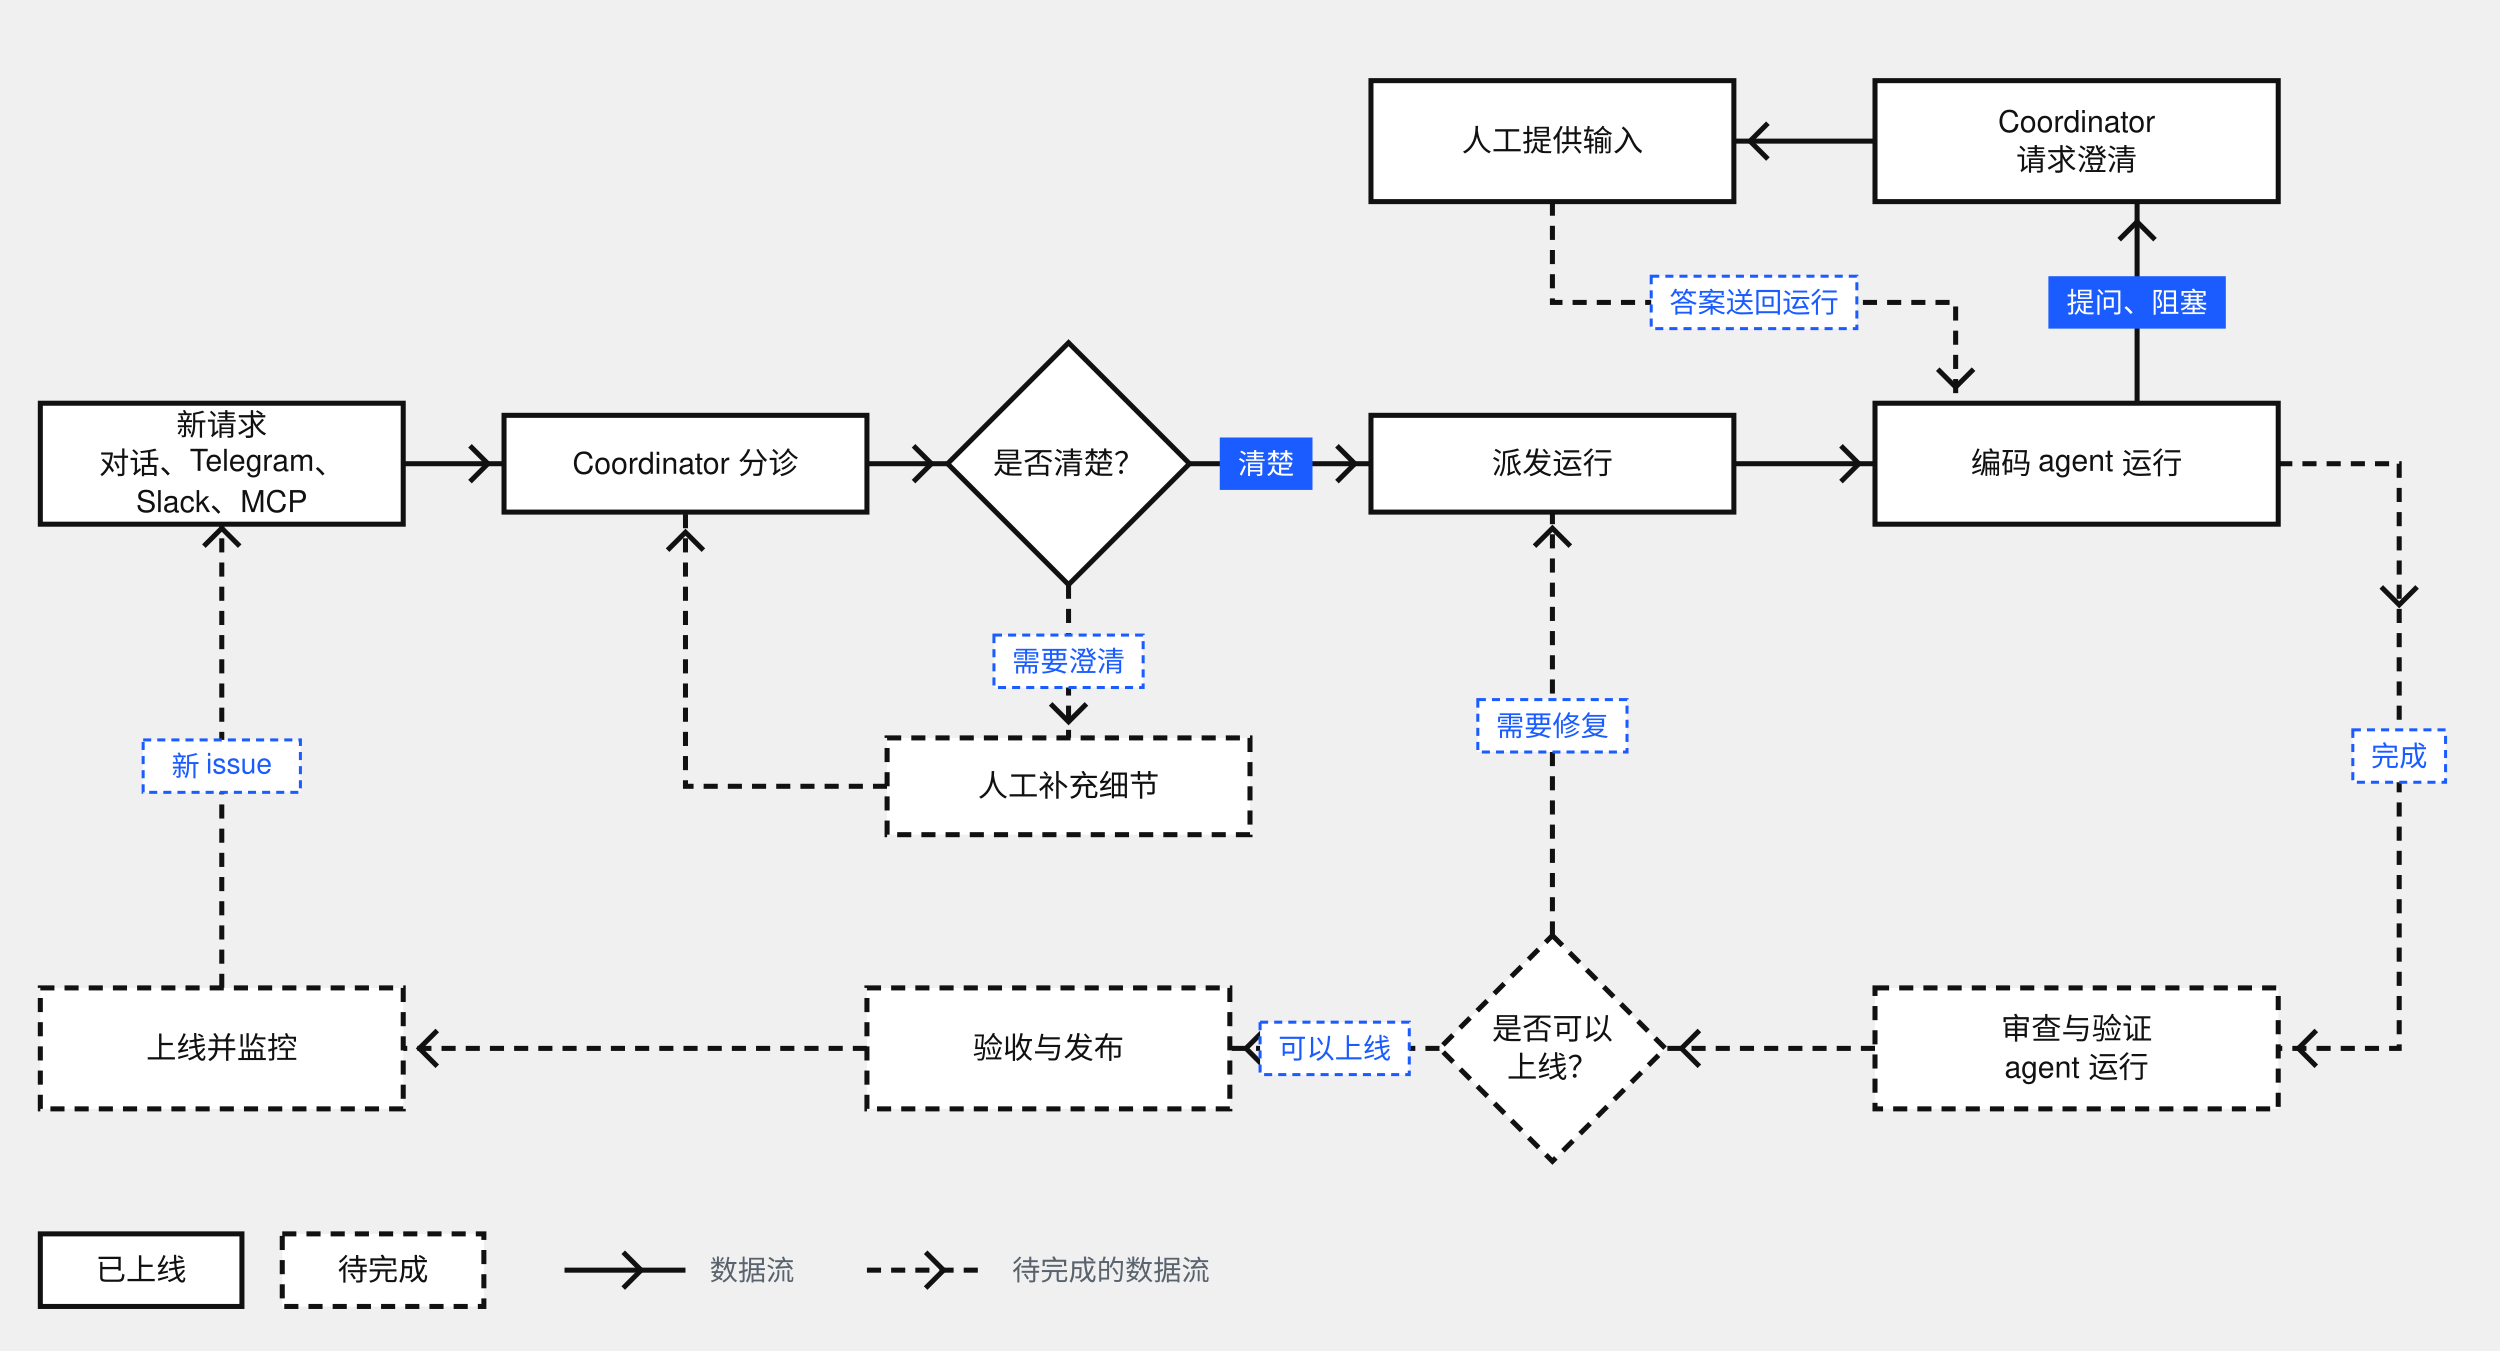
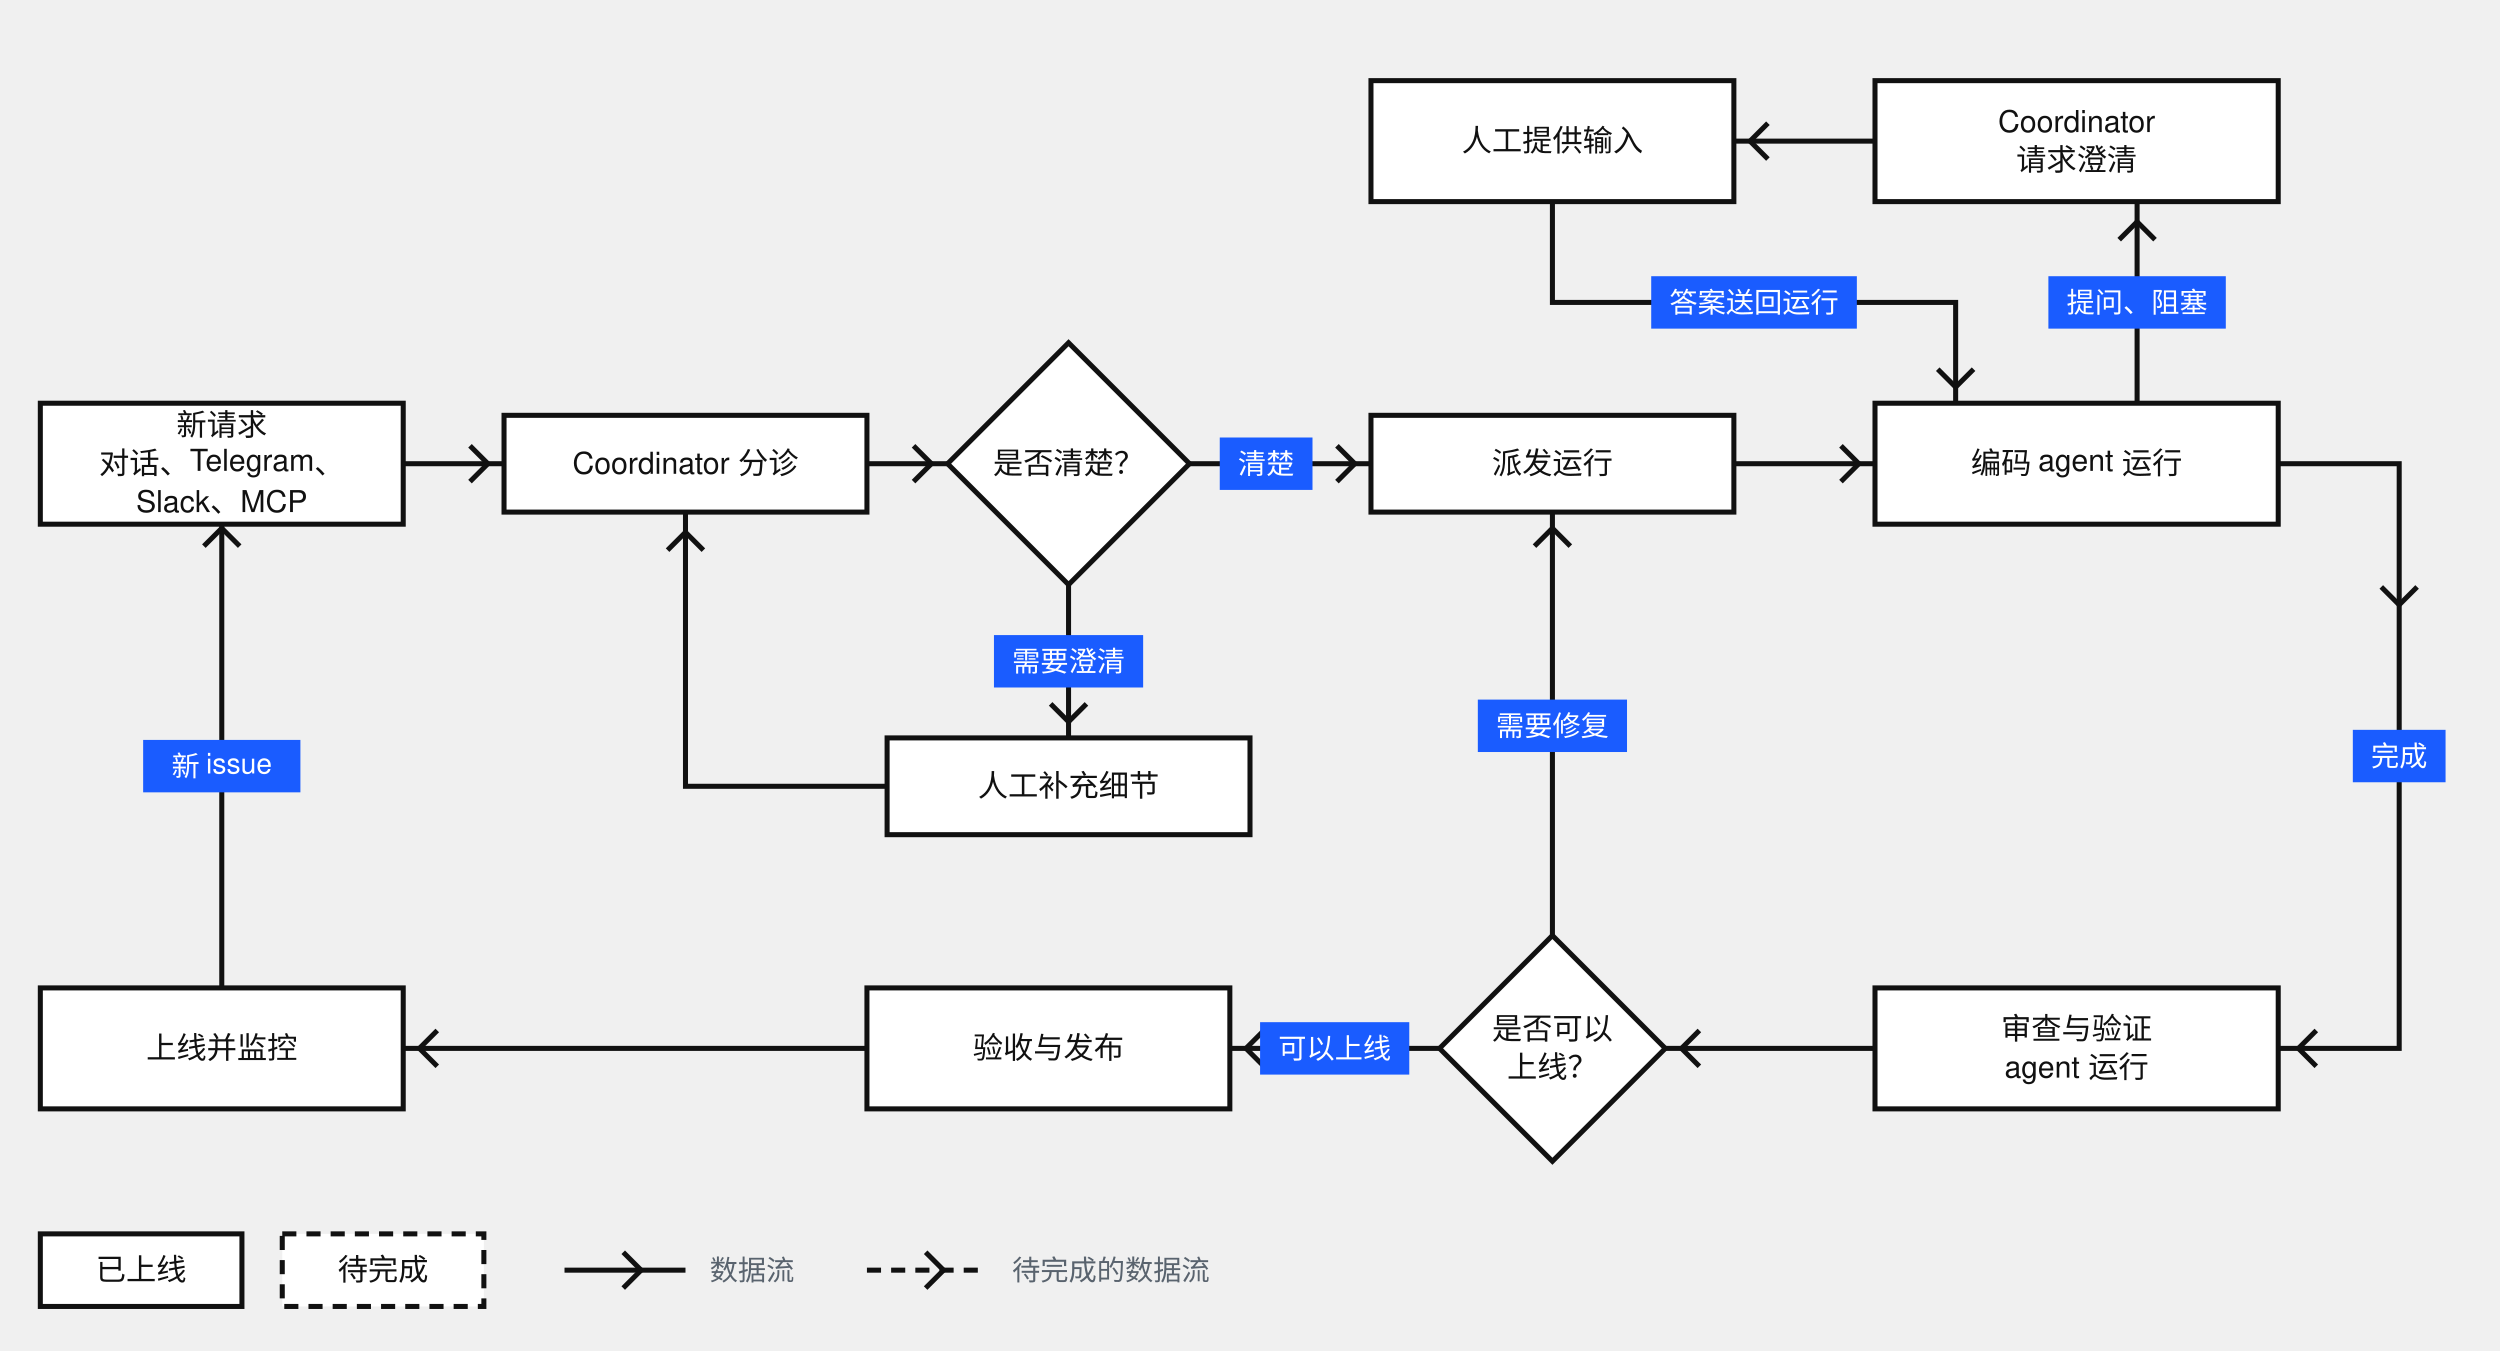
<svg xmlns="http://www.w3.org/2000/svg" width="1240" height="670" viewBox="0 0 1240 670" font-family="-apple-system, BlinkMacSystemFont, &quot;Segoe UI&quot;, Helvetica, Arial, &quot;PingFang SC&quot;, &quot;Noto Sans CJK SC&quot;, &quot;Microsoft YaHei&quot;, sans-serif" role="img" aria-label="任务在 Mikka 中的流转">
  <path d="M200 230 L250 230" fill="none" stroke="#111111" stroke-width="2.5" />
  <path d="M234 222 L242 230 L234 238" fill="none" stroke="#111111" stroke-width="2.5" stroke-linecap="square" stroke-linejoin="miter" />
  <path d="M430 230 L470 230" fill="none" stroke="#111111" stroke-width="2.5" />
  <path d="M454 222 L462 230 L454 238" fill="none" stroke="#111111" stroke-width="2.5" stroke-linecap="square" stroke-linejoin="miter" />
  <path d="M590 230 L680 230" fill="none" stroke="#111111" stroke-width="2.5" />
  <path d="M664 222 L672 230 L664 238" fill="none" stroke="#111111" stroke-width="2.5" stroke-linecap="square" stroke-linejoin="miter" />
  <rect x="605" y="217" width="46" height="26" fill="#1a5cff" />
  <text x="628" y="235" text-anchor="middle" font-size="14" fill="#ffffff">清楚</text>
  <path d="M860 230 L930 230" fill="none" stroke="#111111" stroke-width="2.5" />
  <path d="M914 222 L922 230 L914 238" fill="none" stroke="#111111" stroke-width="2.5" stroke-linecap="square" stroke-linejoin="miter" />
-   <path d="M530 290 L530 366" fill="none" stroke="#111111" stroke-width="2.5" stroke-dasharray="7 5" />
+   <path d="M530 290 L530 366" fill="none" stroke="#111111" stroke-width="2.5" />
  <path d="M522 350 L530 358 L538 350" fill="none" stroke="#111111" stroke-width="2.5" stroke-linecap="square" stroke-linejoin="miter" />
-   <rect x="493" y="315" width="74" height="26" fill="#ffffff" stroke="#1a5cff" stroke-width="1.5" stroke-dasharray="4 3" />
-   <text x="530" y="333" text-anchor="middle" font-size="14" fill="#1a5cff">需要澄清</text>
-   <path d="M440 390 L340 390 L340 254" fill="none" stroke="#111111" stroke-width="2.5" stroke-dasharray="7 5" />
+   <rect x="493" y="315" width="74" height="26" fill="#1a5cff" />
+   <text x="530" y="333" text-anchor="middle" font-size="14" fill="#ffffff">需要澄清</text>
+   <path d="M440 390 L340 390 L340 254" fill="none" stroke="#111111" stroke-width="2.5" />
  <path d="M332 272 L340 264 L348 272" fill="none" stroke="#111111" stroke-width="2.5" stroke-linecap="square" stroke-linejoin="miter" />
  <path d="M1060 200 L1060 100" fill="none" stroke="#111111" stroke-width="2.5" />
  <path d="M1052 118 L1060 110 L1068 118" fill="none" stroke="#111111" stroke-width="2.5" stroke-linecap="square" stroke-linejoin="miter" />
  <rect x="1016" y="137" width="88" height="26" fill="#1a5cff" />
  <text x="1060" y="155" text-anchor="middle" font-size="14" fill="#ffffff">提问、阻塞</text>
  <path d="M930 70 L860 70" fill="none" stroke="#111111" stroke-width="2.5" />
  <path d="M876 62 L868 70 L876 78" fill="none" stroke="#111111" stroke-width="2.5" stroke-linecap="square" stroke-linejoin="miter" />
-   <path d="M770 100 L770 150 L970 150 L970 200" fill="none" stroke="#111111" stroke-width="2.5" stroke-dasharray="7 5" />
+   <path d="M770 100 L770 150 L970 150 L970 200" fill="none" stroke="#111111" stroke-width="2.5" />
  <path d="M962 184 L970 192 L978 184" fill="none" stroke="#111111" stroke-width="2.5" stroke-linecap="square" stroke-linejoin="miter" />
-   <rect x="819" y="137" width="102" height="26" fill="#ffffff" stroke="#1a5cff" stroke-width="1.5" stroke-dasharray="4 3" />
-   <text x="870" y="155" text-anchor="middle" font-size="14" fill="#1a5cff">答案送回运行</text>
-   <path d="M1130 230 L1190 230 L1190 520 L1130 520" fill="none" stroke="#111111" stroke-width="2.5" stroke-dasharray="7 5" />
+   <rect x="819" y="137" width="102" height="26" fill="#1a5cff" />
+   <text x="870" y="155" text-anchor="middle" font-size="14" fill="#ffffff">答案送回运行</text>
+   <path d="M1130 230 L1190 230 L1190 520 L1130 520" fill="none" stroke="#111111" stroke-width="2.5" />
  <path d="M1182 292 L1190 300 L1198 292" fill="none" stroke="#111111" stroke-width="2.5" stroke-linecap="square" stroke-linejoin="miter" />
  <path d="M1148 512 L1140 520 L1148 528" fill="none" stroke="#111111" stroke-width="2.5" stroke-linecap="square" stroke-linejoin="miter" />
-   <rect x="1167" y="362" width="46" height="26" fill="#ffffff" stroke="#1a5cff" stroke-width="1.5" stroke-dasharray="4 3" />
-   <text x="1190" y="380" text-anchor="middle" font-size="14" fill="#1a5cff">完成</text>
-   <path d="M930 520 L826 520" fill="none" stroke="#111111" stroke-width="2.5" stroke-dasharray="7 5" />
+   <rect x="1167" y="362" width="46" height="26" fill="#1a5cff" />
+   <text x="1190" y="380" text-anchor="middle" font-size="14" fill="#ffffff">完成</text>
+   <path d="M930 520 L826 520" fill="none" stroke="#111111" stroke-width="2.5" />
  <path d="M842 512 L834 520 L842 528" fill="none" stroke="#111111" stroke-width="2.5" stroke-linecap="square" stroke-linejoin="miter" />
-   <path d="M770 464 L770 254" fill="none" stroke="#111111" stroke-width="2.5" stroke-dasharray="7 5" />
+   <path d="M770 464 L770 254" fill="none" stroke="#111111" stroke-width="2.5" />
  <path d="M762 270 L770 262 L778 270" fill="none" stroke="#111111" stroke-width="2.5" stroke-linecap="square" stroke-linejoin="miter" />
-   <rect x="733" y="347" width="74" height="26" fill="#ffffff" stroke="#1a5cff" stroke-width="1.5" stroke-dasharray="4 3" />
-   <text x="770" y="365" text-anchor="middle" font-size="14" fill="#1a5cff">需要修复</text>
-   <path d="M714 520 L610 520" fill="none" stroke="#111111" stroke-width="2.5" stroke-dasharray="7 5" />
+   <rect x="733" y="347" width="74" height="26" fill="#1a5cff" />
+   <text x="770" y="365" text-anchor="middle" font-size="14" fill="#ffffff">需要修复</text>
+   <path d="M714 520 L610 520" fill="none" stroke="#111111" stroke-width="2.5" />
  <path d="M626 512 L618 520 L626 528" fill="none" stroke="#111111" stroke-width="2.5" stroke-linecap="square" stroke-linejoin="miter" />
-   <rect x="625" y="507" width="74" height="26" fill="#ffffff" stroke="#1a5cff" stroke-width="1.5" stroke-dasharray="4 3" />
-   <text x="662" y="525" text-anchor="middle" font-size="14" fill="#1a5cff">可以上线</text>
-   <path d="M430 520 L200 520" fill="none" stroke="#111111" stroke-width="2.5" stroke-dasharray="7 5" />
+   <rect x="625" y="507" width="74" height="26" fill="#1a5cff" />
+   <text x="662" y="525" text-anchor="middle" font-size="14" fill="#ffffff">可以上线</text>
+   <path d="M430 520 L200 520" fill="none" stroke="#111111" stroke-width="2.5" />
  <path d="M216 512 L208 520 L216 528" fill="none" stroke="#111111" stroke-width="2.5" stroke-linecap="square" stroke-linejoin="miter" />
-   <path d="M110 490 L110 254" fill="none" stroke="#111111" stroke-width="2.5" stroke-dasharray="7 5" />
+   <path d="M110 490 L110 254" fill="none" stroke="#111111" stroke-width="2.5" />
  <path d="M102 270 L110 262 L118 270" fill="none" stroke="#111111" stroke-width="2.5" stroke-linecap="square" stroke-linejoin="miter" />
-   <rect x="71" y="367" width="78" height="26" fill="#ffffff" stroke="#1a5cff" stroke-width="1.5" stroke-dasharray="4 3" />
-   <text x="110" y="385" text-anchor="middle" font-size="14" fill="#1a5cff">新 issue</text>
+   <rect x="71" y="367" width="78" height="26" fill="#1a5cff" />
+   <text x="110" y="385" text-anchor="middle" font-size="14" fill="#ffffff">新 issue</text>
  <rect x="20" y="200" width="180" height="60" fill="#ffffff" stroke="#111111" stroke-width="2.5" />
  <text x="110" y="216" text-anchor="middle" font-size="15" fill="#111111">新请求</text>
  <text x="110" y="235" text-anchor="middle" font-size="15" fill="#111111">对话、Telegram、</text>
  <text x="110" y="254" text-anchor="middle" font-size="15" fill="#111111">Slack、MCP</text>
  <rect x="250" y="206" width="180" height="48" fill="#ffffff" stroke="#111111" stroke-width="2.5" />
  <text x="340" y="235" text-anchor="middle" font-size="15" fill="#111111">Coordinator 分诊</text>
  <rect x="680" y="206" width="180" height="48" fill="#ffffff" stroke="#111111" stroke-width="2.5" />
  <text x="770" y="235" text-anchor="middle" font-size="15" fill="#111111">派发运行</text>
  <rect x="930" y="200" width="200" height="60" fill="#ffffff" stroke="#111111" stroke-width="2.5" />
  <text x="1030" y="235" text-anchor="middle" font-size="15" fill="#111111">编码 agent 运行</text>
  <rect x="930" y="40" width="200" height="60" fill="#ffffff" stroke="#111111" stroke-width="2.5" />
  <text x="1030" y="65.5" text-anchor="middle" font-size="15" fill="#111111">Coordinator</text>
  <text x="1030" y="84.5" text-anchor="middle" font-size="15" fill="#111111">请求澄清</text>
  <rect x="680" y="40" width="180" height="60" fill="#ffffff" stroke="#111111" stroke-width="2.5" />
  <text x="770" y="75" text-anchor="middle" font-size="15" fill="#111111">人工提供输入</text>
-   <rect x="440" y="366" width="180" height="48" fill="#ffffff" stroke="#111111" stroke-width="2.5" stroke-dasharray="7 5" />
+   <rect x="440" y="366" width="180" height="48" fill="#ffffff" stroke="#111111" stroke-width="2.5" />
  <text x="530" y="395" text-anchor="middle" font-size="15" fill="#111111">人工补充细节</text>
-   <rect x="930" y="490" width="200" height="60" fill="#ffffff" stroke="#111111" stroke-width="2.5" stroke-dasharray="7 5" />
+   <rect x="930" y="490" width="200" height="60" fill="#ffffff" stroke="#111111" stroke-width="2.5" />
  <text x="1030" y="515.5" text-anchor="middle" font-size="15" fill="#111111">审查与验证</text>
  <text x="1030" y="534.5" text-anchor="middle" font-size="15" fill="#111111">agent 运行</text>
-   <rect x="430" y="490" width="180" height="60" fill="#ffffff" stroke="#111111" stroke-width="2.5" stroke-dasharray="7 5" />
+   <rect x="430" y="490" width="180" height="60" fill="#ffffff" stroke="#111111" stroke-width="2.5" />
  <text x="520" y="525" text-anchor="middle" font-size="15" fill="#111111">验收与发布</text>
-   <rect x="20" y="490" width="180" height="60" fill="#ffffff" stroke="#111111" stroke-width="2.5" stroke-dasharray="7 5" />
+   <rect x="20" y="490" width="180" height="60" fill="#ffffff" stroke="#111111" stroke-width="2.5" />
  <text x="110" y="525" text-anchor="middle" font-size="15" fill="#111111">上线并监控</text>
  <polygon points="530,170 590,230 530,290 470,230" fill="#ffffff" stroke="#111111" stroke-width="2.5" stroke-linejoin="miter" />
  <text x="530" y="235" text-anchor="middle" font-size="15" fill="#111111">是否清楚？</text>
-   <polygon points="770,464 826,520 770,576 714,520" fill="#ffffff" stroke="#111111" stroke-width="2.5" stroke-linejoin="miter" stroke-dasharray="7 5" />
+   <polygon points="770,464 826,520 770,576 714,520" fill="#ffffff" stroke="#111111" stroke-width="2.5" stroke-linejoin="miter" />
  <text x="770" y="515.5" text-anchor="middle" font-size="15" fill="#111111">是否可以</text>
  <text x="770" y="534.5" text-anchor="middle" font-size="15" fill="#111111">上线？</text>
  <rect x="20" y="612" width="100" height="36" fill="#ffffff" stroke="#111111" stroke-width="2.5" />
  <text x="70" y="635" text-anchor="middle" font-size="15" fill="#111111">已上线</text>
  <rect x="140" y="612" width="100" height="36" fill="#ffffff" stroke="#111111" stroke-width="2.5" stroke-dasharray="7 5" />
  <text x="190" y="635" text-anchor="middle" font-size="15" fill="#111111">待完成</text>
  <path d="M280 630 L340 630" fill="none" stroke="#111111" stroke-width="2.5" />
  <path d="M310 622 L318 630 L310 638" fill="none" stroke="#111111" stroke-width="2.5" stroke-linecap="square" stroke-linejoin="miter" />
  <text x="352" y="635" font-size="14" fill="#59636e">数据流</text>
  <path d="M430 630 L490 630" fill="none" stroke="#111111" stroke-width="2.5" stroke-dasharray="7 5" />
  <path d="M460 622 L468 630 L460 638" fill="none" stroke="#111111" stroke-width="2.5" stroke-linecap="square" stroke-linejoin="miter" />
  <text x="502" y="635" font-size="14" fill="#59636e">待完成的数据流</text>
</svg>
